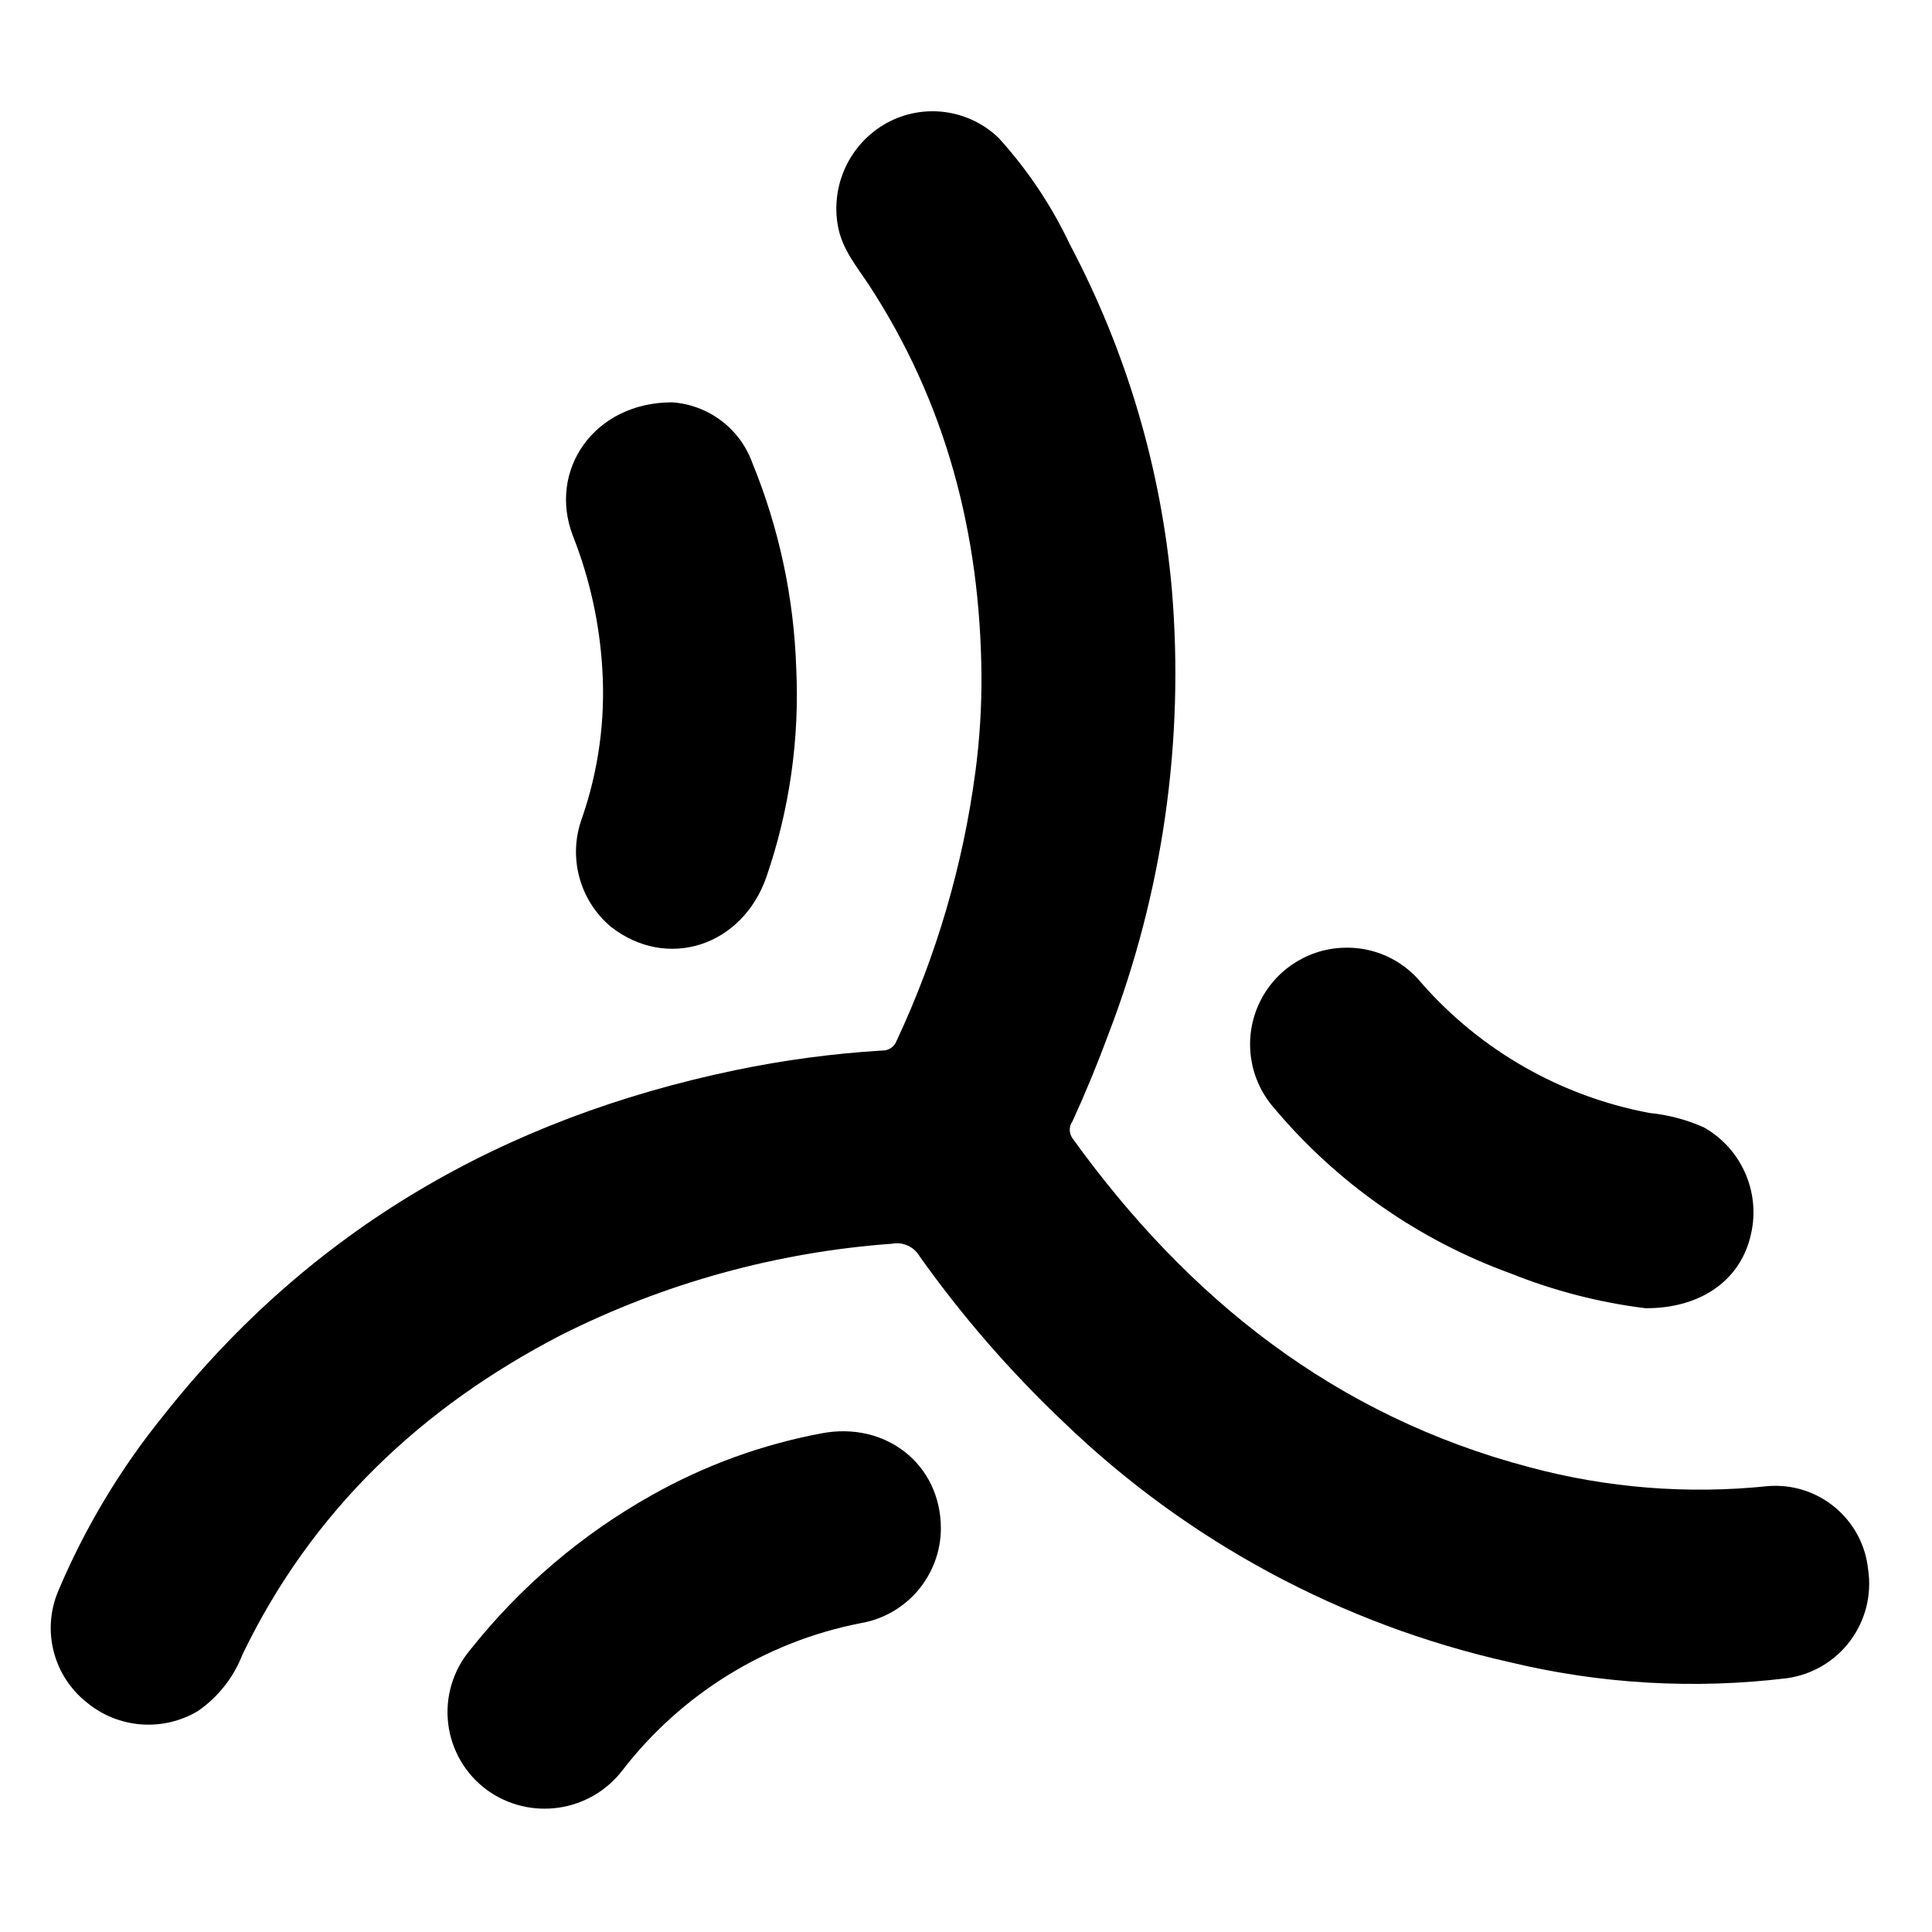
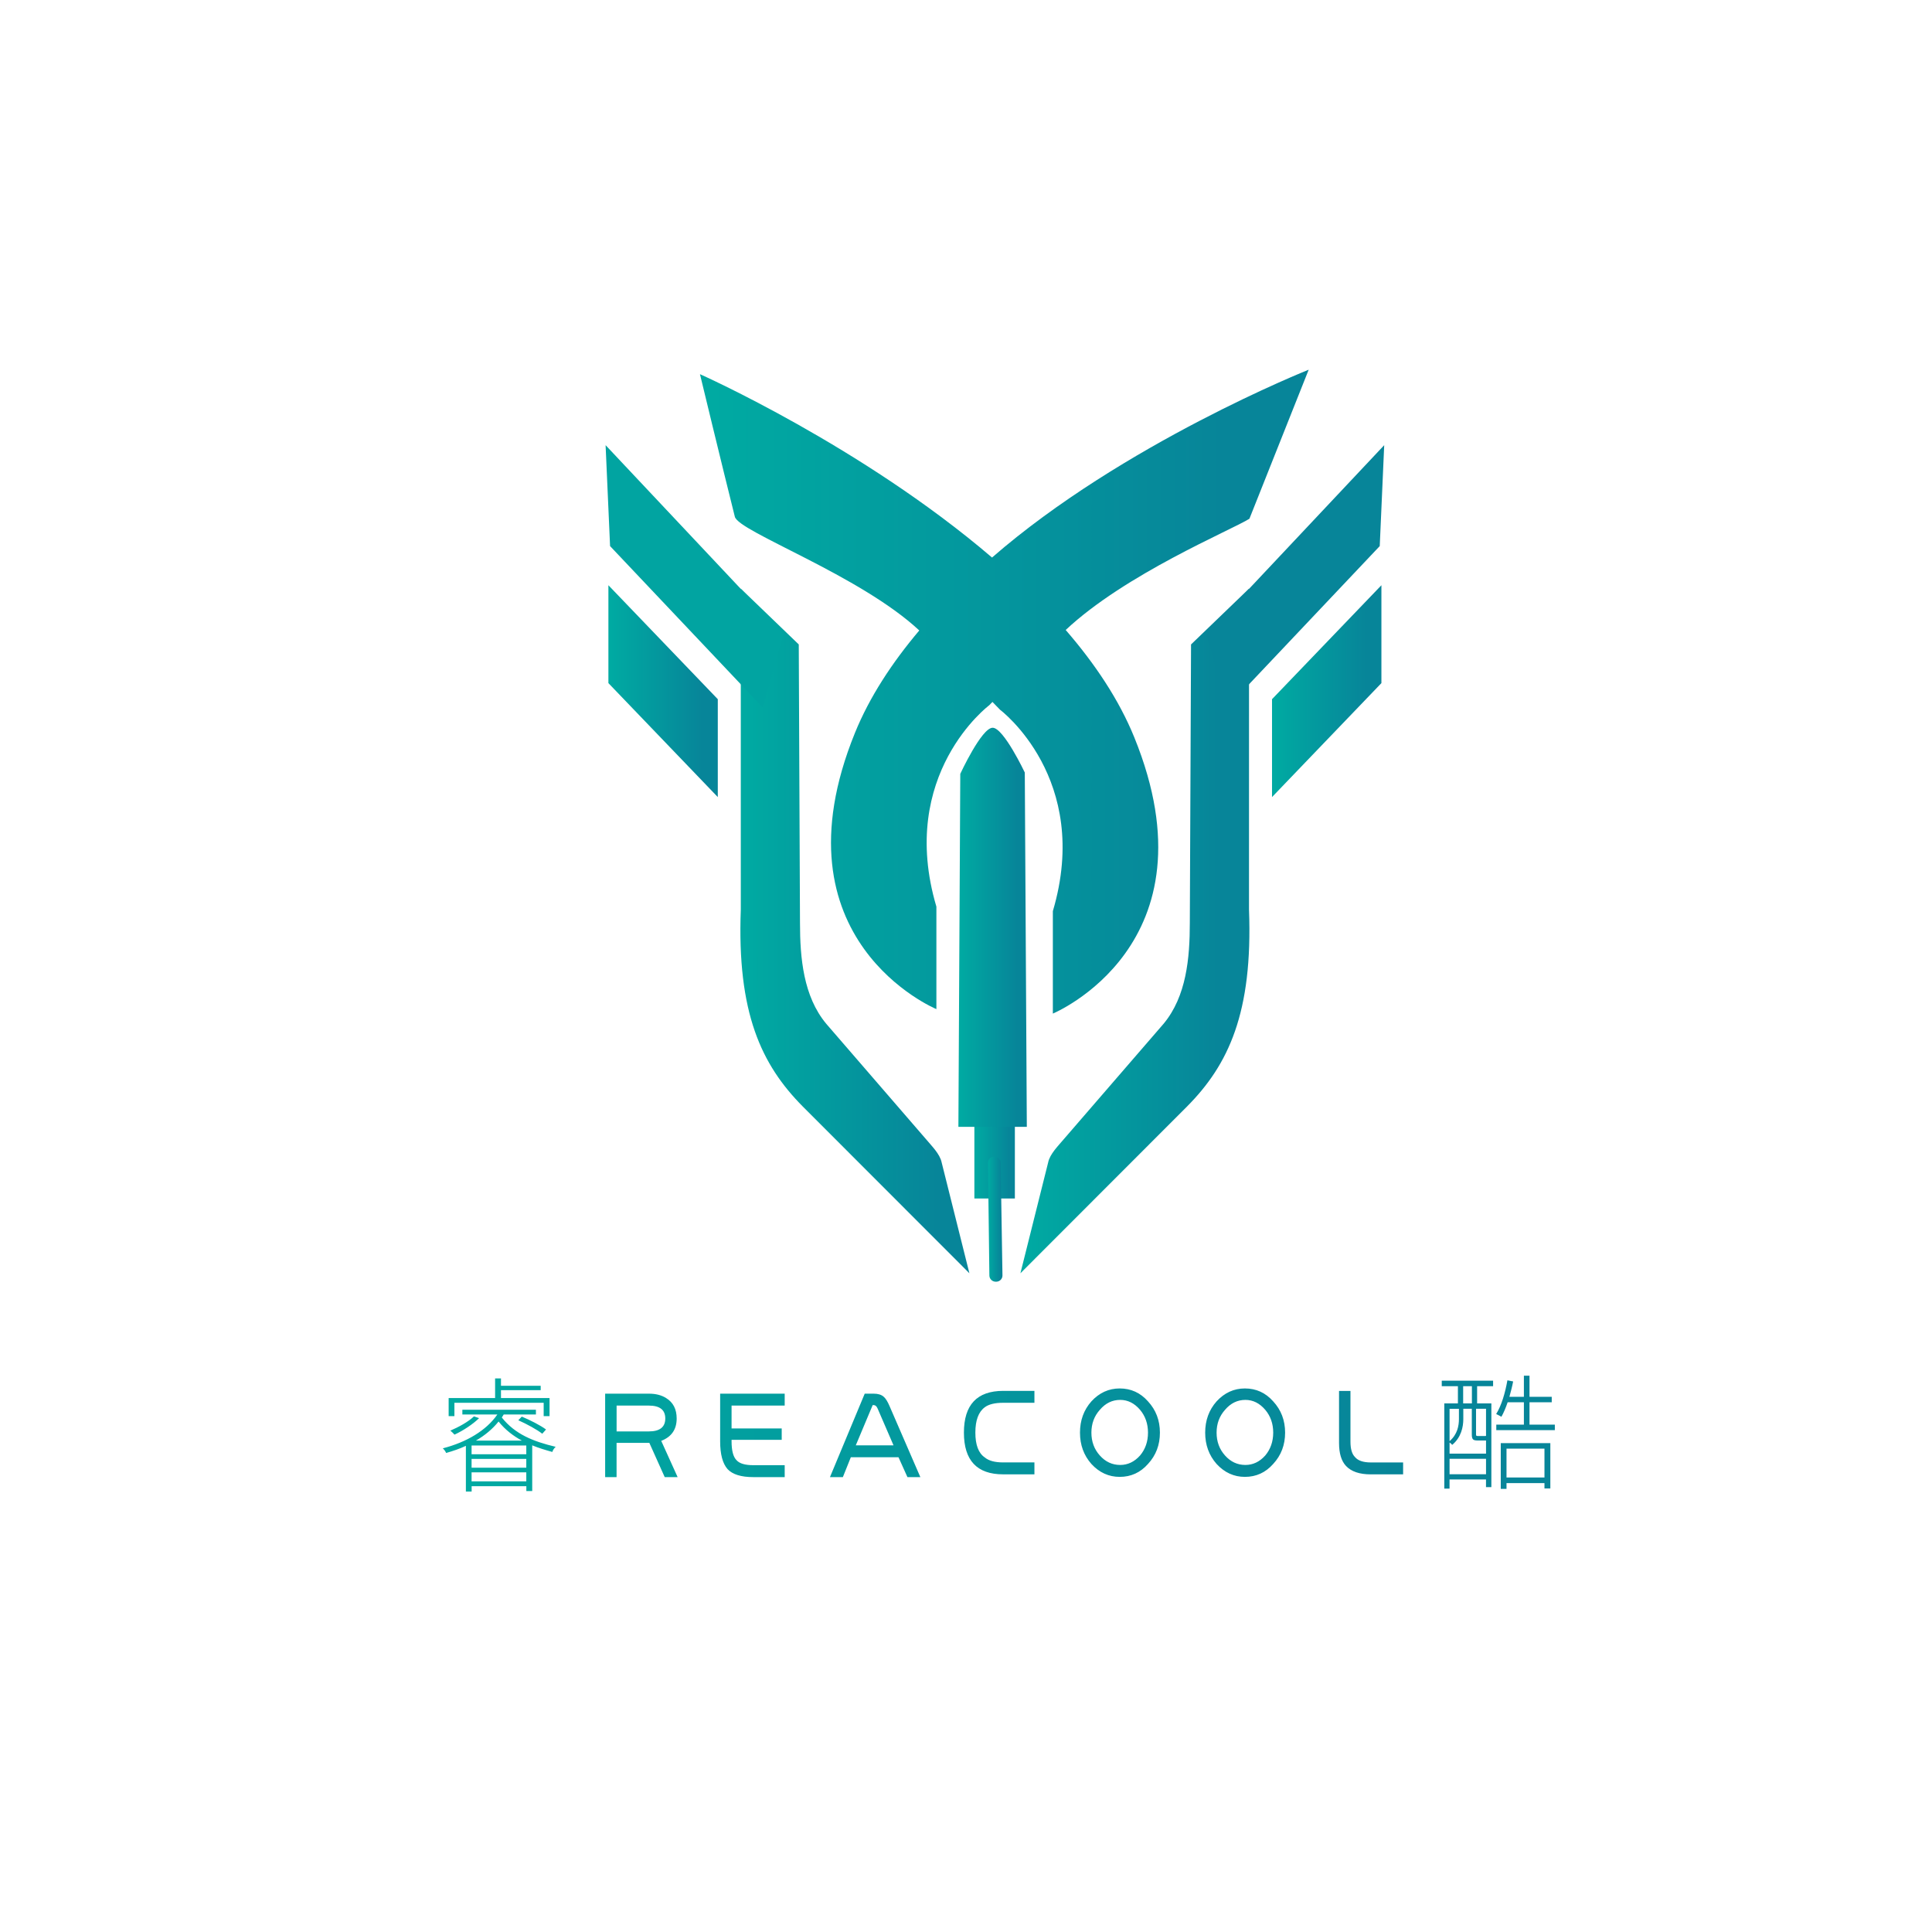
- <svg xmlns="http://www.w3.org/2000/svg" viewBox="0 0 160 160">
-   <path d="M81.28 55.9c-.1-11.67-2.93-22.55-9.37-32.38-1-1.5-2.14-2.86-2.5-4.71a8.1 8.1 0 014-8.61 7.89 7.89 0 019.3 1.23 35.999 35.999 0 015.9 8.83 75.18 75.18 0 018.44 28.58 83.211 83.211 0 01-5.23 36.74 102.983 102.983 0 01-3 7.28 1.2 1.2 0 000 1.41c9.58 13.3 21.76 23 37.85 27.24a54.37 54.37 0 0019.68 1.57 7.72 7.72 0 018.36 6.9 7.903 7.903 0 01-6.7 9 64.744 64.744 0 01-23-1.33 77.68 77.68 0 01-36.93-19.88 93.628 93.628 0 01-11.91-13.71 2.18 2.18 0 00-2.3-1.06 72.744 72.744 0 00-27.38 7.55c-11.6 6-20.67 14.58-26.4 26.45a10.134 10.134 0 01-3.7 4.7 8 8 0 01-9.19-.7 7.86 7.86 0 01-2.36-9.28 60.324 60.324 0 018.72-14.52c12.2-15.43 28.21-24.59 47.32-28.57A85.085 85.085 0 0173.07 87c.524.015 1-.307 1.18-.8a76.06 76.06 0 006.53-22.3c.351-2.652.518-5.325.5-8z" fill="currentColor" />
-   <path d="M136.26 108.34a44.742 44.742 0 01-11.13-2.87 46.108 46.108 0 01-19.66-13.76 8 8 0 015.72-13.22 7.93 7.93 0 016.54 2.93 33.27 33.27 0 0018.87 10.75c1.546.155 3.058.553 4.48 1.18a8.08 8.08 0 013.84 9.21c-.92 3.52-4.13 5.81-8.66 5.78zm-80.6-75.02a7.61 7.61 0 016.64 5 49.139 49.139 0 013.64 17 46.33 46.33 0 01-2.46 17.28c-2 5.77-8.24 7.79-12.89 4.15a8.1 8.1 0 01-2.39-9 31.679 31.679 0 001.68-12.36 35.77 35.77 0 00-2.43-11c-2.1-5.45 1.75-11.07 8.21-11.07zm22.26 93.25a8 8 0 01-6.68 7.86 32.88 32.88 0 00-19.7 12.19 8.13 8.13 0 01-11.21 1.62 8 8 0 01-1.41-11.58A51.043 51.043 0 0154 123.81a45.842 45.842 0 0114-5.1c5.35-1.04 9.91 2.56 9.92 7.86z" fill="currentColor" />
+ <svg xmlns="http://www.w3.org/2000/svg" version="1.1" width="256" height="256" id="图层_1" x="0px" y="0px" viewBox="0 0 635 648" style="enable-background:new 0 0 635 648;" xml:space="preserve">
+   <style type="text/css">
+ 	.st0{fill:url(#SVGID_1_);}
+ 	.st1{fill:url(#SVGID_2_);}
+ 	.st2{fill:url(#SVGID_3_);}
+ 	.st3{fill:url(#SVGID_4_);}
+ 	.st4{fill-rule:evenodd;clip-rule:evenodd;fill:url(#SVGID_5_);}
+ 	.st5{fill-rule:evenodd;clip-rule:evenodd;fill:#078599;}
+ 	.st6{fill-rule:evenodd;clip-rule:evenodd;fill:url(#SVGID_6_);}
+ 	.st7{fill-rule:evenodd;clip-rule:evenodd;fill:url(#SVGID_7_);}
+ 	.st8{fill-rule:evenodd;clip-rule:evenodd;fill:#01A4A1;}
+ 	.st9{fill-rule:evenodd;clip-rule:evenodd;fill:url(#SVGID_8_);}
+ 	.st10{fill-rule:evenodd;clip-rule:evenodd;fill:url(#SVGID_9_);}
+ </style>
+   <g>
+     <g>
+       <linearGradient id="SVGID_1_" gradientUnits="userSpaceOnUse" x1="320.307" y1="387.914" x2="333.891" y2="387.914">
+         <stop offset="0.019" style="stop-color:#00AAA2" />
+         <stop offset="0.859" style="stop-color:#078599" />
+       </linearGradient>
+       <rect x="320.31" y="373.85" class="st0" width="13.58" height="28.13" />
+       <linearGradient id="SVGID_2_" gradientUnits="userSpaceOnUse" x1="324.88" y1="408.905" x2="329.739" y2="408.905">
+         <stop offset="0.019" style="stop-color:#00AAA2" />
+         <stop offset="0.859" style="stop-color:#078599" />
+       </linearGradient>
+       <path class="st1" d="M327.62,429.89l-0.14,0c-1.17,0.01-2.12-0.92-2.14-2.07l-0.47-37.78c-0.01-1.17,0.94-2.12,2.13-2.12l0,0    c1.16,0,2.11,0.92,2.12,2.06l0.61,37.78C329.76,428.93,328.81,429.89,327.62,429.89z" />
+       <linearGradient id="SVGID_3_" gradientUnits="userSpaceOnUse" x1="228.268" y1="231.984" x2="432.442" y2="231.984">
+         <stop offset="0.019" style="stop-color:#00AAA2" />
+         <stop offset="0.859" style="stop-color:#078599" />
+       </linearGradient>
+       <path class="st2" d="M432.44,124c0,0-62.29,24.78-106.21,63c-43.65-37.37-97.96-61.5-97.96-61.5s7.54,31.24,11.7,47.82    c1.27,5.05,41.98,19.6,61.86,38.14c-9.13,10.8-16.68,22.31-21.57,34.33c-28.33,69.66,27.31,92.67,27.31,92.67v-34.36    c-13.15-44.43,17.7-67.54,17.7-67.54s0.41-0.42,1.1-1.13c1.62,1.66,2.56,2.63,2.56,2.63s30.86,23.11,17.7,67.54v34.36    c0,0,55.64-23.01,27.31-92.67c-5.14-12.64-13.23-24.71-23-35.99c20.1-18.86,55.5-33.47,61.62-37.31" />
+       <g>
+         <linearGradient id="SVGID_4_" gradientUnits="userSpaceOnUse" x1="314.949" y1="311.017" x2="337.9" y2="311.017">
+           <stop offset="0.019" style="stop-color:#00AAA2" />
+           <stop offset="0.859" style="stop-color:#078599" />
+         </linearGradient>
+         <path class="st3" d="M326.43,244.09c-3.72,0.03-10.85,15.46-10.85,15.46l-0.63,118.4h22.95l-0.68-118.84     C337.22,259.11,330.09,244.05,326.43,244.09z" />
+       </g>
+       <linearGradient id="SVGID_5_" gradientUnits="userSpaceOnUse" x1="335.759" y1="312.242" x2="412.566" y2="312.242">
+         <stop offset="0.019" style="stop-color:#00AAA2" />
+         <stop offset="0.859" style="stop-color:#078599" />
+       </linearGradient>
+       <path class="st4" d="M412.43,197.42l-19.45,18.73l-0.41,93.34c0,11.88-1.15,24.68-8.78,33.86l-33.44,38.68    c-1.89,2.28-4.72,4.99-5.3,7.88l-9.3,37.15l55.89-55.94c13.89-14,22.09-31.41,20.78-66.06L412.43,197.42z" />
+       <polygon class="st5" points="457.77,149.31 456.27,183.16 405.06,237.3 398.11,212.73   " />
+       <linearGradient id="SVGID_6_" gradientUnits="userSpaceOnUse" x1="420.138" y1="231.81" x2="456.831" y2="231.81">
+         <stop offset="0.019" style="stop-color:#00AAA2" />
+         <stop offset="0.859" style="stop-color:#078599" />
+       </linearGradient>
+       <path class="st6" d="M456.83,196.29l0,32.83l-36.69,38.22l0-32.83L456.83,196.29L456.83,196.29z" />
+       <linearGradient id="SVGID_7_" gradientUnits="userSpaceOnUse" x1="241.826" y1="312.242" x2="318.633" y2="312.242">
+         <stop offset="0.019" style="stop-color:#00AAA2" />
+         <stop offset="0.859" style="stop-color:#078599" />
+       </linearGradient>
+       <path class="st7" d="M241.96,197.42l19.45,18.73l0.41,93.34c0,11.88,1.15,24.68,8.78,33.86l33.44,38.68    c1.89,2.28,4.72,4.99,5.3,7.88l9.3,37.15l-55.89-55.94c-13.89-14-22.09-31.41-20.78-66.06L241.96,197.42z" />
+       <polygon class="st8" points="196.62,149.31 198.12,183.16 249.33,237.3 256.28,212.73   " />
+       <linearGradient id="SVGID_8_" gradientUnits="userSpaceOnUse" x1="197.56" y1="231.81" x2="234.254" y2="231.81">
+         <stop offset="0.019" style="stop-color:#00AAA2" />
+         <stop offset="0.859" style="stop-color:#078599" />
+       </linearGradient>
+       <path class="st9" d="M197.56,196.29l36.69,38.22l0,32.83l-36.69-38.22L197.56,196.29L197.56,196.29z" />
+     </g>
+     <g id="_x31__76_">
+       <g>
+         <linearGradient id="SVGID_9_" gradientUnits="userSpaceOnUse" x1="152.001" y1="491.849" x2="525" y2="491.849" gradientTransform="matrix(1 0 0 1 -10 -11)">
+           <stop offset="0.019" style="stop-color:#00AAA2" />
+           <stop offset="0.859" style="stop-color:#078599" />
+         </linearGradient>
+         <path class="st10" d="M145.9,470.5h29.95v4.48h1.97v-6.07h-16.29v-2.64h13.32v-1.47h-13.32v-2.47h-1.97v6.58h-15.58v6.07h1.93     V470.5z M161.81,475.44c0.21-0.34,0.42-0.67,0.63-1.01h10.81v-1.59h-24.67v1.59h11.73c-3.69,5.36-10.35,9.3-18.3,11.35     c0.46,0.38,0.92,1.05,1.13,1.55c2.35-0.67,4.57-1.42,6.62-2.39v15.33h1.93v-1.8h18.35v1.63h1.97v-15.33     c2.09,0.88,4.36,1.55,6.74,2.22c0.17-0.63,0.67-1.34,1.13-1.72C172.45,483.49,166.3,481.1,161.81,475.44z M170.02,496.85h-18.35     v-3.02h18.35V496.85z M170.02,492.28h-18.35v-2.97h18.35V492.28z M170.02,487.76h-18.35v-2.93h18.35V487.76z M153.1,483.19     c3.06-1.76,5.65-3.94,7.62-6.41c2.26,2.81,4.9,4.82,7.83,6.41H153.1z M167.34,476.36c2.85,1.26,6.28,3.14,8.04,4.52l1.26-1.42     c-1.84-1.38-5.36-3.18-8.13-4.32L167.34,476.36z M145.94,481.18c2.85-1.3,6.16-3.48,8.25-5.53l-1.72-0.59     c-1.93,1.84-5.07,3.56-7.92,4.78C144.93,480.14,145.69,480.85,145.94,481.18z M506.5,477.83v-7.5h7.46v-1.84h-7.46v-7.08h-1.88     v7.08h-4.86c0.46-1.68,0.92-3.39,1.26-5.15l-1.93-0.38c-0.75,4.23-1.97,8.42-3.77,11.31c0.5,0.21,1.38,0.71,1.76,0.92     c0.75-1.34,1.47-3.02,2.09-4.86h5.45v7.5h-9.26v1.84H515v-1.84H506.5z M477.09,464.93h5.4v5.78h-4.57v28.57h1.76v-3.06h12.23     v2.56h1.8v-28.07h-4.78v-5.78h5.36v-1.84h-17.22V464.93z M491.92,494.47h-12.23v-5.19h12.23V494.47z M488.57,472.51h3.35v9.09     c-0.08,0.04-0.21,0.04-0.59,0.04h-2.05c-0.63,0-0.71-0.04-0.71-0.59V472.51z M489.2,483.15h2.39h0.33v4.4h-12.23v-3.73     c0.34,0.21,0.71,0.54,0.88,0.8c3.02-2.51,3.73-6.03,3.73-8.67v-3.44h2.85v8.55C487.14,482.86,487.61,483.15,489.2,483.15z      M484.25,464.93h2.93v5.78h-2.93V464.93z M482.83,475.91c0,2.3-0.5,5.19-3.14,7.46v-10.85h3.14V475.91z M496.86,499.37h1.93     v-1.93h12.73v1.8h1.97v-15.21h-16.63V499.37z M498.79,485.88h12.73v9.68h-12.73V485.88z M220.46,475.77     c0-3.11-1.17-5.39-3.5-6.83c-1.56-1-3.5-1.5-5.83-1.5h-14.66v27.99h3.83v-11.49h10.99l5.16,11.49h4.33l-5.5-12.16     C218.74,481.93,220.46,479.43,220.46,475.77z M211.14,480.1h-10.83v-8.66h10.83c3.66,0,5.5,1.44,5.5,4.33     C216.63,478.66,214.8,480.1,211.14,480.1z M235.04,483.43c0,4.33,0.83,7.44,2.5,9.33c1.67,1.78,4.55,2.67,8.66,2.67h10.49v-4     H246.2c-2.78,0-4.66-0.55-5.66-1.67c-1.11-1.11-1.67-3.22-1.67-6.33v-0.5h16.82v-3.83h-16.82v-7.66h17.82v-4h-21.65V483.43z      M289.86,468.44c-0.78-0.67-1.89-1-3.33-1h-3l-11.66,27.99h4.33l2.67-6.66h15.99l3,6.66h4.33l-10.33-23.82     C291.2,470.05,290.53,469,289.86,468.44z M280.54,484.76l5.66-13.49h0.33c0.55,0,1,0.39,1.33,1.17l5.33,12.33H280.54z      M316.8,480.51c0,9.33,4.39,13.99,13.16,13.99h10.49v-4h-10.49c-2.78,0-4.83-0.55-6.16-1.67c-2.11-1.44-3.16-4.22-3.16-8.33     c0-4.11,1.05-6.94,3.16-8.5c1.33-1,3.39-1.5,6.16-1.5h10.49v-4h-10.49C321.19,466.52,316.8,471.18,316.8,480.51z M369.05,465.69     c-3.66,0-6.83,1.44-9.49,4.33c-2.56,2.89-3.83,6.39-3.83,10.5c0,4.11,1.28,7.61,3.83,10.5c2.66,2.89,5.83,4.33,9.49,4.33     c3.77,0,6.94-1.44,9.49-4.33c2.67-2.89,4-6.39,4-10.5c0-4.11-1.33-7.61-4-10.5C375.99,467.13,372.82,465.69,369.05,465.69z      M375.88,488.18c-1.89,2.11-4.11,3.17-6.66,3.17c-2.66,0-4.94-1.05-6.83-3.17c-1.89-2.11-2.83-4.66-2.83-7.66     c0-3,0.94-5.55,2.83-7.66c1.89-2.22,4.16-3.33,6.83-3.33c2.55,0,4.77,1.11,6.66,3.33c1.77,2.11,2.66,4.66,2.66,7.66     C378.54,483.51,377.65,486.07,375.88,488.18z M411.04,465.69c-3.66,0-6.83,1.44-9.49,4.33c-2.56,2.89-3.83,6.39-3.83,10.5     c0,4.11,1.28,7.61,3.83,10.5c2.66,2.89,5.83,4.33,9.49,4.33c3.77,0,6.94-1.44,9.49-4.33c2.67-2.89,4-6.39,4-10.5     c0-4.11-1.33-7.61-4-10.5C417.98,467.13,414.81,465.69,411.04,465.69z M417.87,488.18c-1.89,2.11-4.11,3.17-6.66,3.17     c-2.66,0-4.94-1.05-6.83-3.17c-1.89-2.11-2.83-4.66-2.83-7.66c0-3,0.94-5.55,2.83-7.66c1.89-2.22,4.16-3.33,6.83-3.33     c2.55,0,4.77,1.11,6.66,3.33c1.78,2.11,2.67,4.66,2.67,7.66C420.53,483.51,419.64,486.07,417.87,488.18z M447.95,488.68     c-1-1-1.5-2.72-1.5-5.16v-16.99h-3.83v17.49c0,3.44,0.78,6,2.33,7.66c1.77,1.89,4.55,2.83,8.33,2.83h10.83v-4h-10.83     C450.73,490.51,448.95,489.9,447.95,488.68z" />
+       </g>
+     </g>
+   </g>
</svg>
